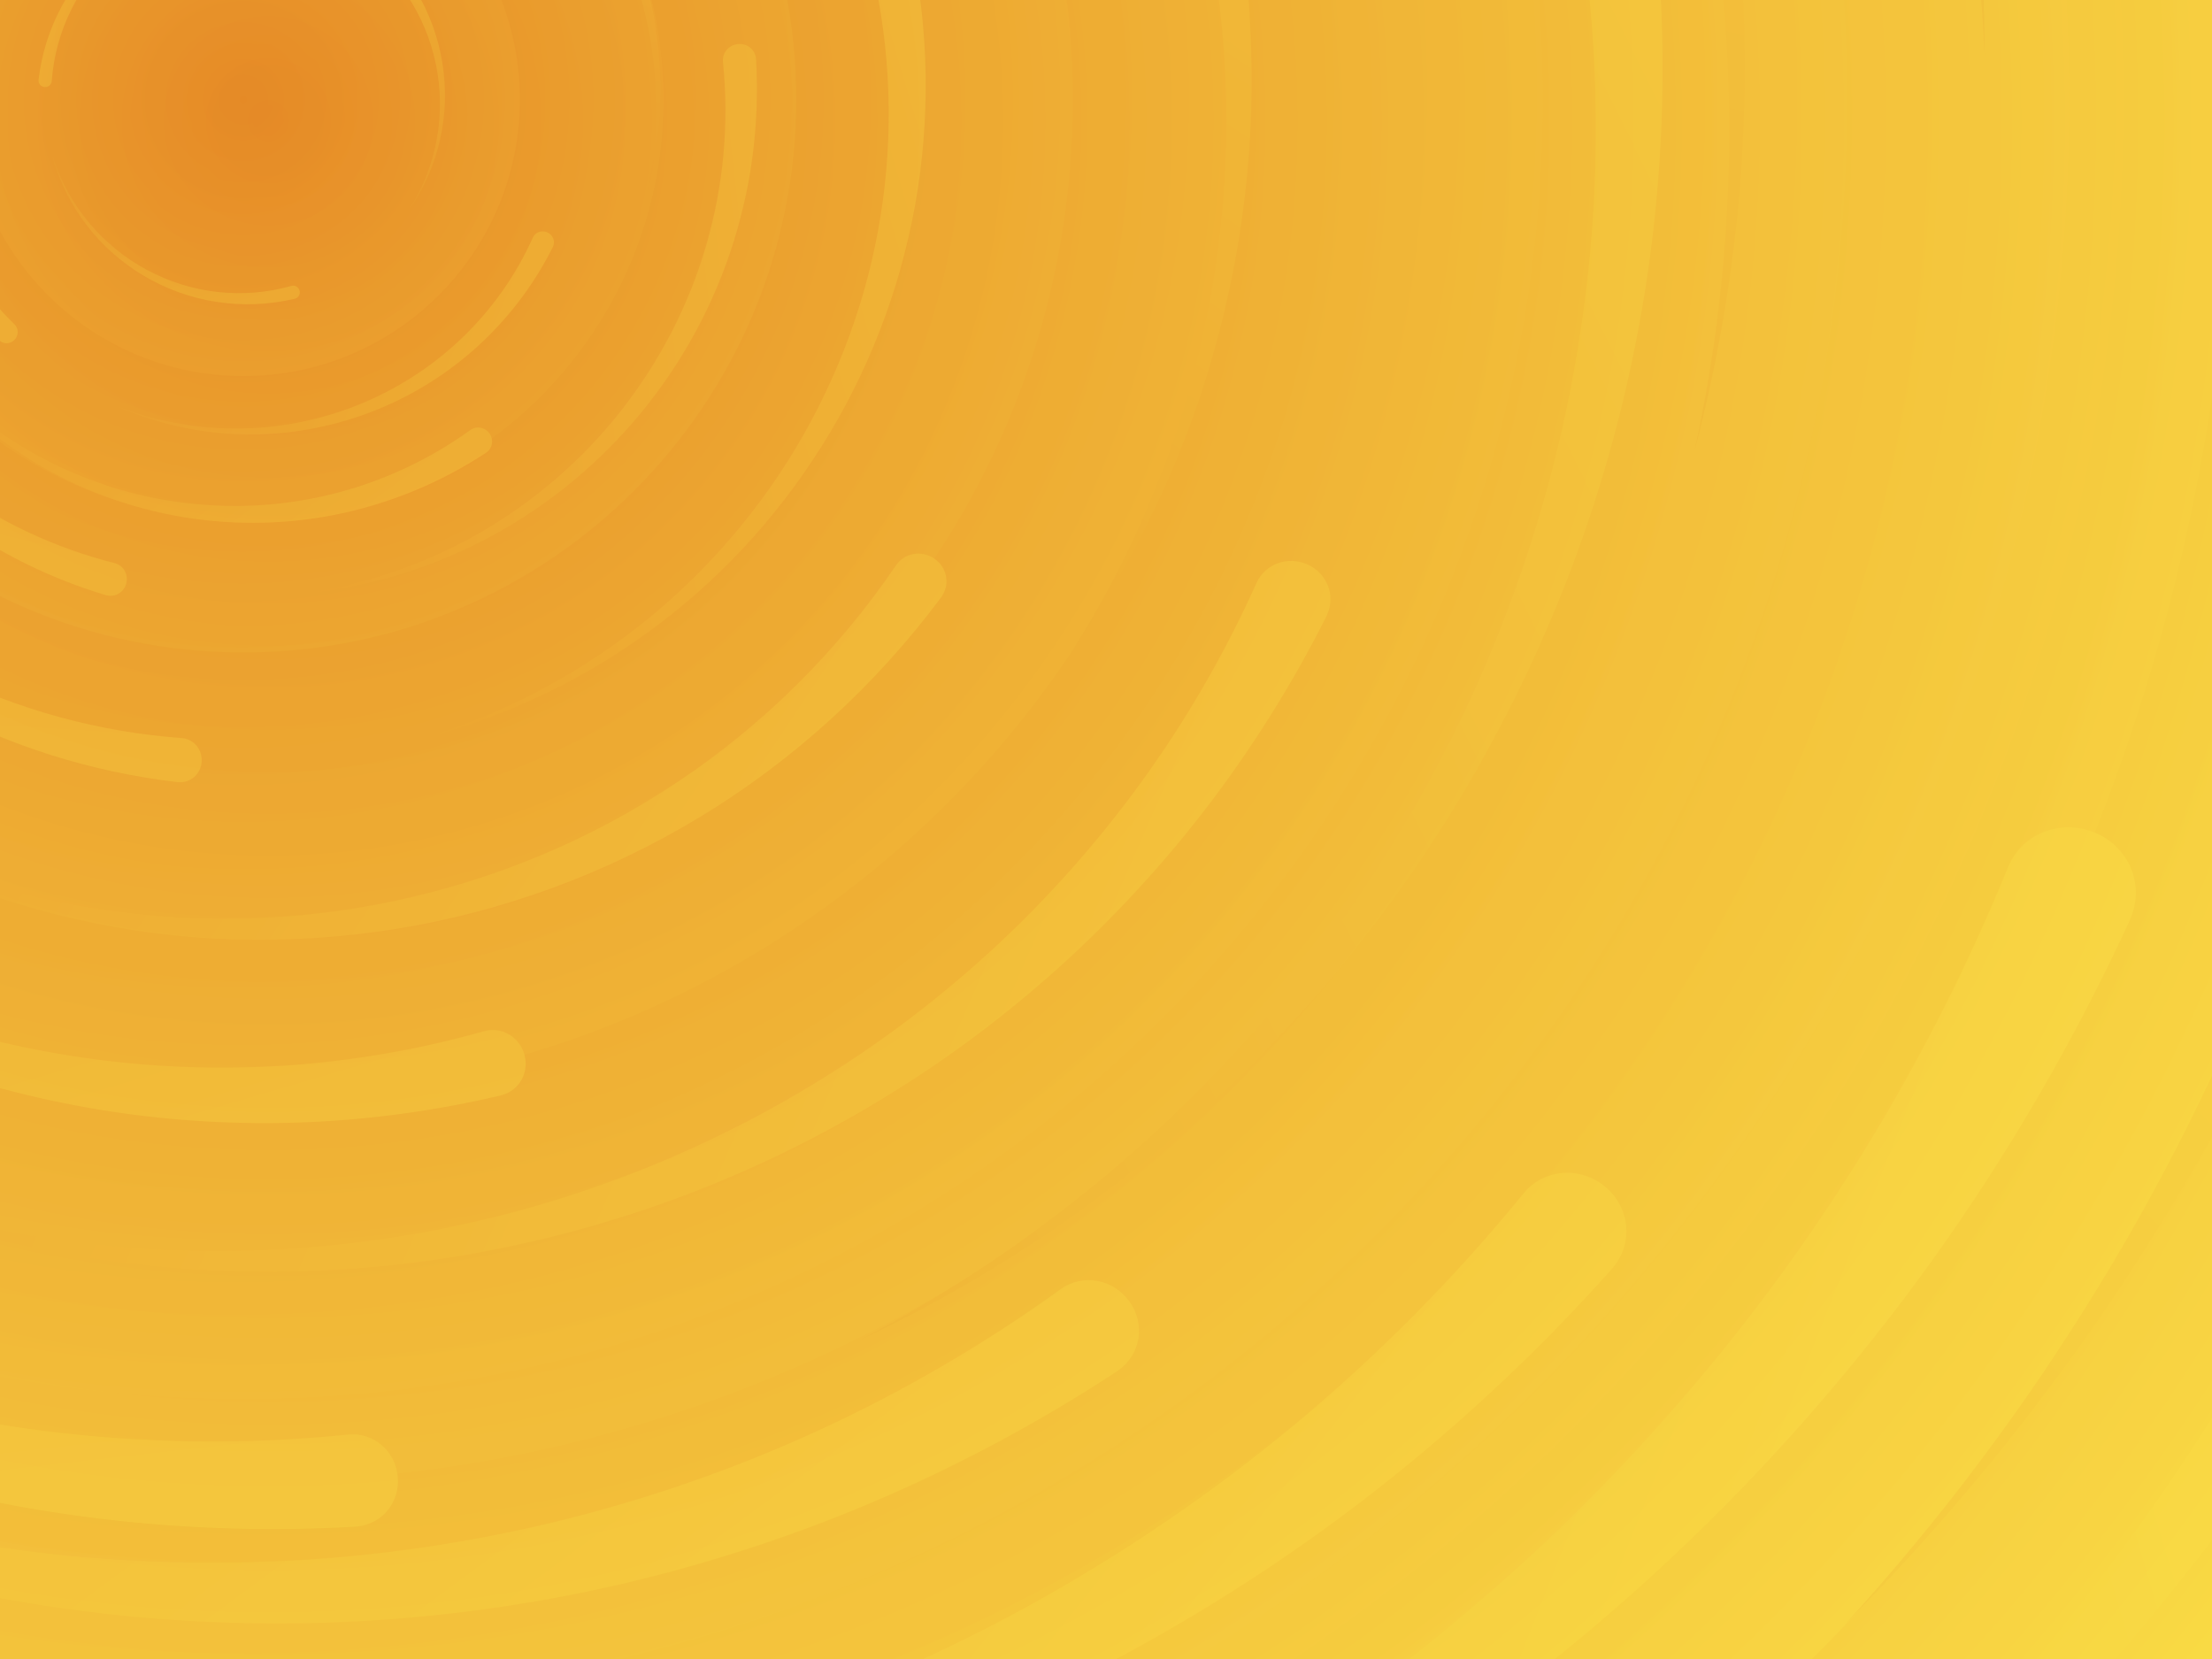
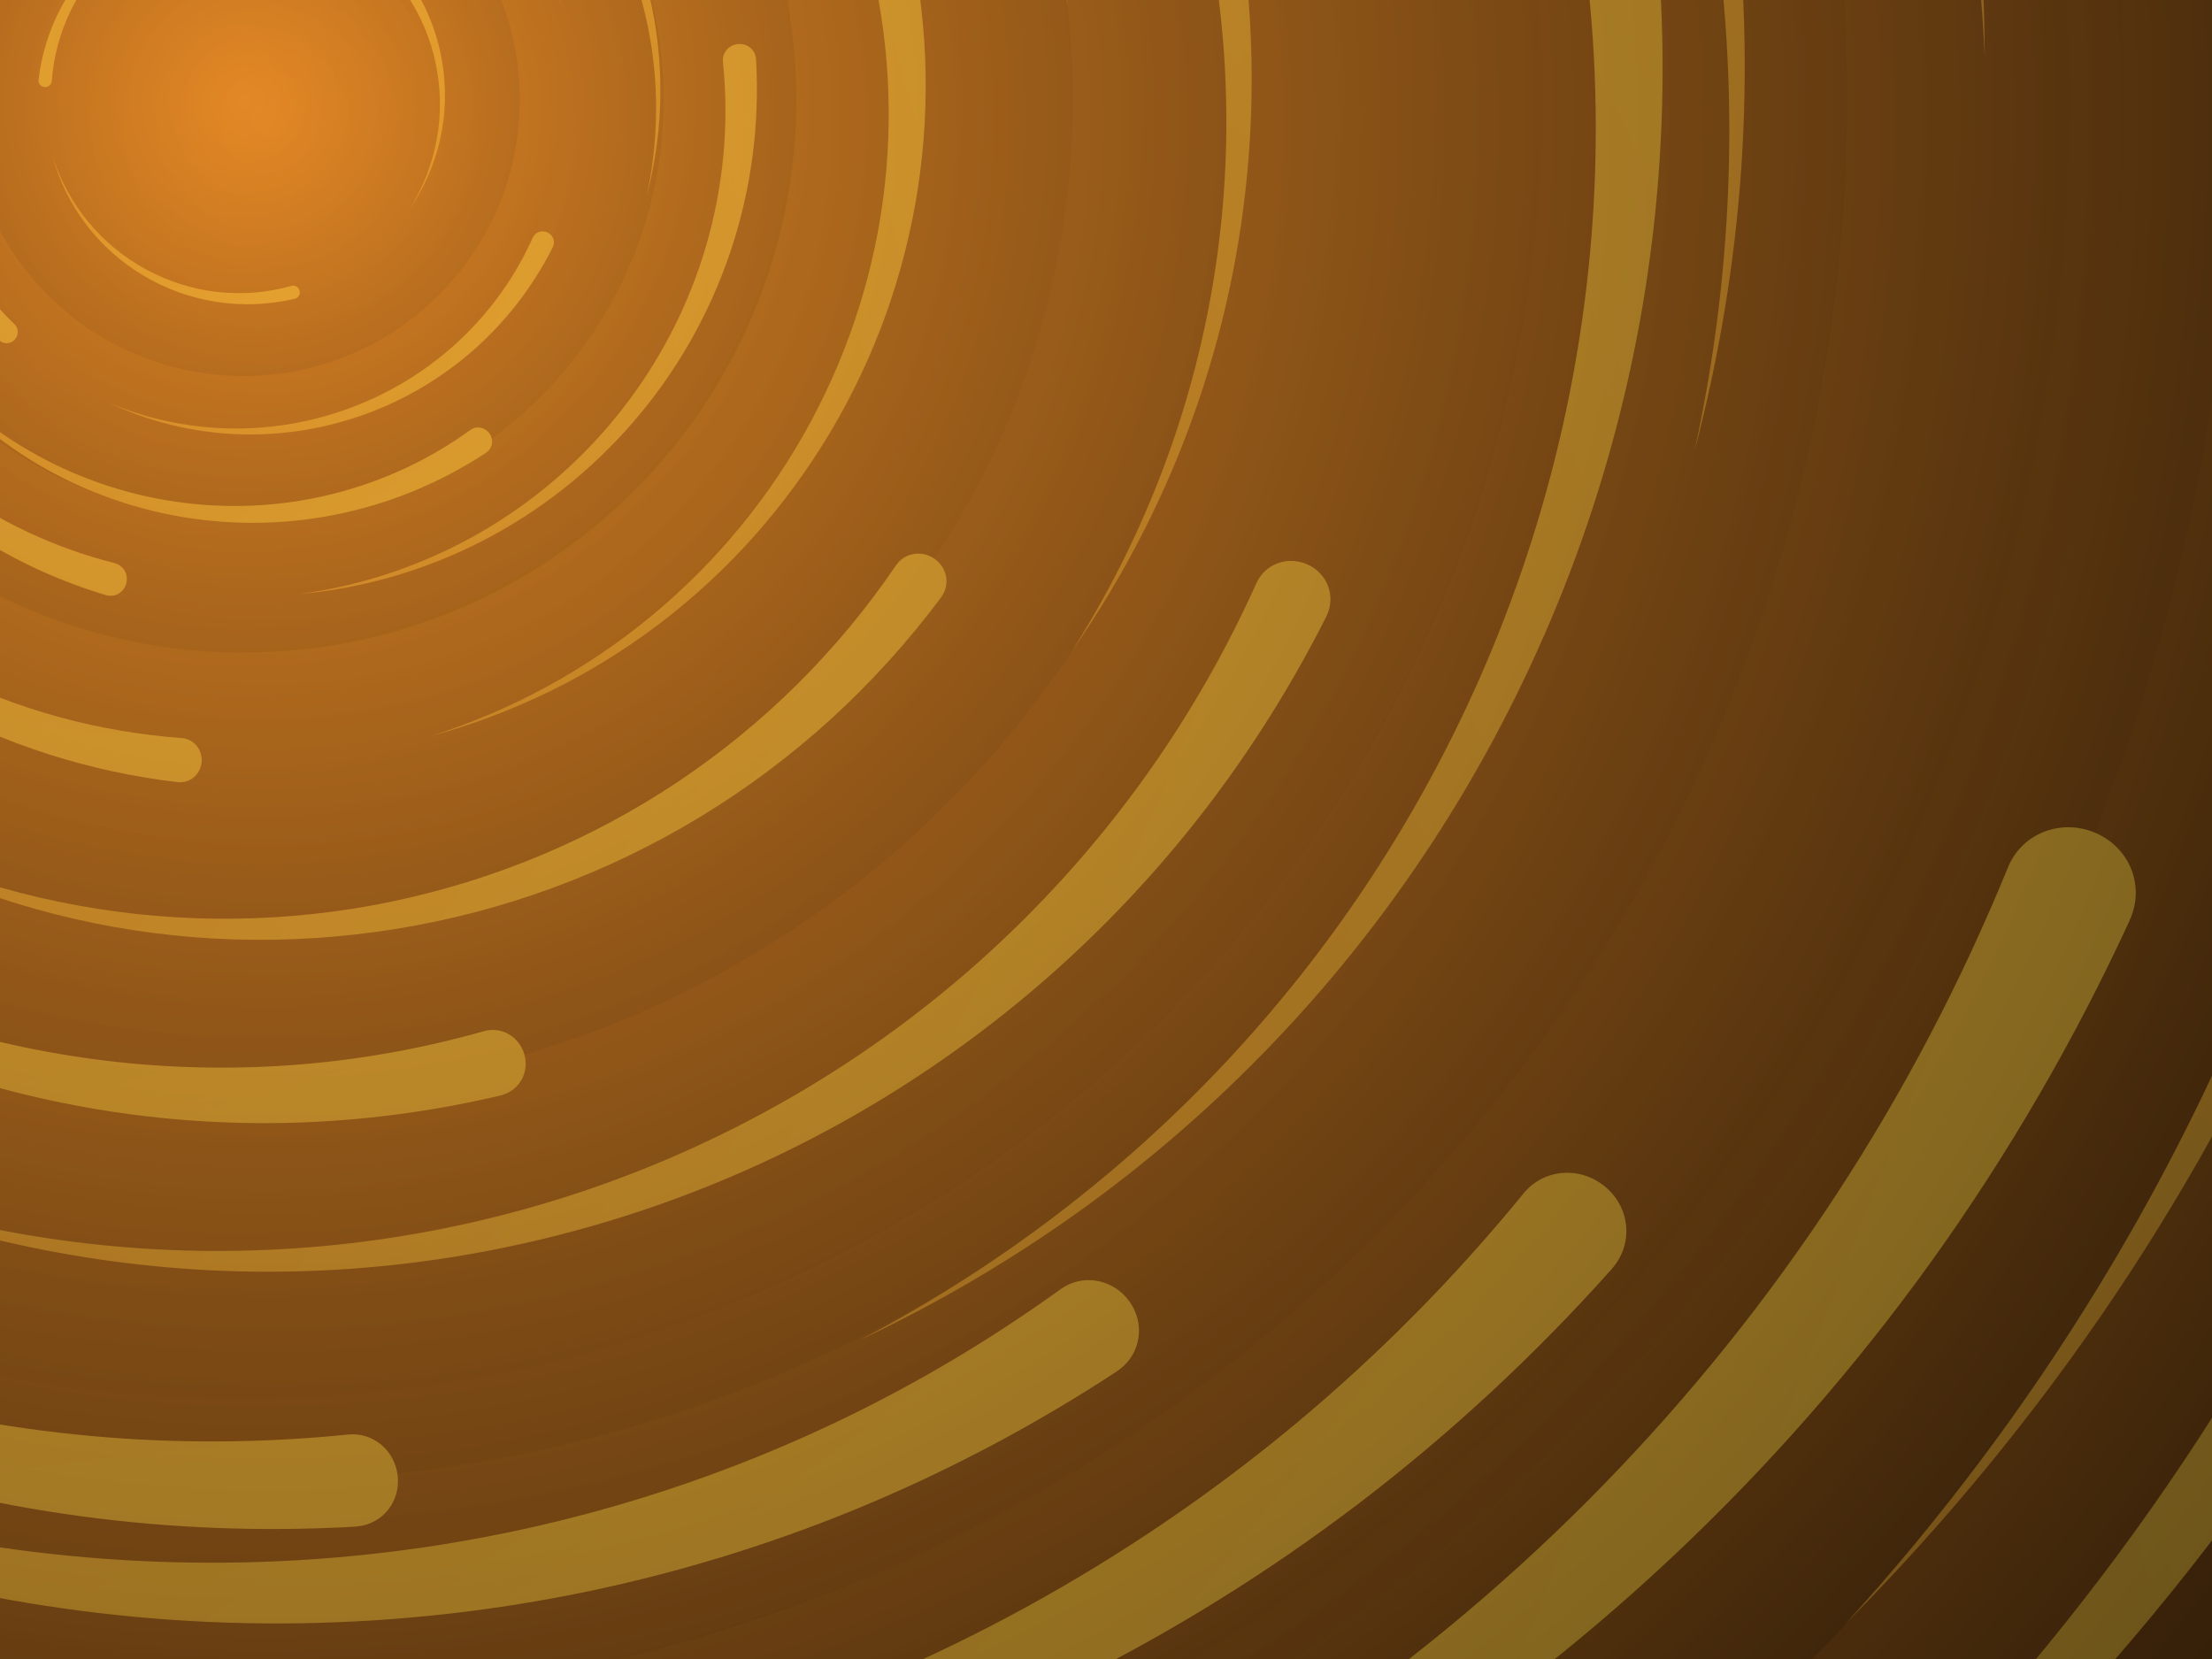
<svg xmlns="http://www.w3.org/2000/svg" viewBox="0 0 2000 1500">
  <rect fill="#FFF24D" width="2000" height="1500" />
  <defs>
    <radialGradient id="a" gradientUnits="objectBoundingBox">
      <stop offset="0" stop-color="#E58926" />
-       <stop offset="1" stop-color="#FFF24D" />
+       <stop offset="1" stop-color="#000000" />
    </radialGradient>
    <linearGradient id="b" gradientUnits="userSpaceOnUse" x1="0" y1="750" x2="1550" y2="750">
      <stop offset="0" stop-color="#f2be3a" />
      <stop offset="1" stop-color="#FFF24D" />
    </linearGradient>
    <path id="s" fill="url(#b)" d="M1549.2 51.6c-5.4 99.1-20.2 197.6-44.2 293.6c-24.1 96-57.4 189.4-99.3 278.6c-41.9 89.2-92.4 174.1-150.3 253.3c-58 79.2-123.4 152.6-195.1 219c-71.7 66.4-149.6 125.8-232.2 177.2c-82.7 51.4-170.1 94.7-260.7 129.1c-90.6 34.4-184.4 60-279.5 76.3C192.6 1495 96.1 1502 0 1500c96.1-2.1 191.8-13.3 285.4-33.6c93.6-20.2 185-49.5 272.5-87.2c87.6-37.7 171.3-83.8 249.6-137.3c78.4-53.5 151.5-114.5 217.9-181.7c66.5-67.2 126.4-140.7 178.6-218.9c52.3-78.3 96.9-161.4 133-247.9c36.1-86.5 63.8-176.2 82.6-267.6c18.8-91.4 28.6-184.4 29.6-277.4c0.3-27.6 23.2-48.7 50.8-48.4s49.5 21.8 49.2 49.5c0 0.7 0 1.3-0.1 2L1549.2 51.6z" />
    <g id="g">
      <use href="#s" transform="scale(0.12) rotate(60)" />
      <use href="#s" transform="scale(0.2) rotate(10)" />
      <use href="#s" transform="scale(0.25) rotate(40)" />
      <use href="#s" transform="scale(0.3) rotate(-20)" />
      <use href="#s" transform="scale(0.4) rotate(-30)" />
      <use href="#s" transform="scale(0.5) rotate(20)" />
      <use href="#s" transform="scale(0.6) rotate(60)" />
      <use href="#s" transform="scale(0.7) rotate(10)" />
      <use href="#s" transform="scale(0.835) rotate(-40)" />
      <use href="#s" transform="scale(0.9) rotate(40)" />
      <use href="#s" transform="scale(1.05) rotate(25)" />
      <use href="#s" transform="scale(1.2) rotate(8)" />
      <use href="#s" transform="scale(1.333) rotate(-60)" />
      <use href="#s" transform="scale(1.45) rotate(-30)" />
      <use href="#s" transform="scale(1.6) rotate(10)" />
    </g>
  </defs>
  <g transform="translate(220 0)">
    <g transform="translate(0 90)">
      <circle fill="url(#a)" r="3000" />
      <g opacity="0.5">
        <circle fill="url(#a)" r="2000" />
        <circle fill="url(#a)" r="1800" />
        <circle fill="url(#a)" r="1700" />
        <circle fill="url(#a)" r="1651" />
        <circle fill="url(#a)" r="1450" />
        <circle fill="url(#a)" r="1250" />
        <circle fill="url(#a)" r="1175" />
        <circle fill="url(#a)" r="900" />
        <circle fill="url(#a)" r="750" />
        <circle fill="url(#a)" r="500" />
        <circle fill="url(#a)" r="380" />
        <circle fill="url(#a)" r="250" />
      </g>
      <g transform="rotate(-356.4 0 0)">
        <use href="#g" transform="rotate(10)" />
        <use href="#g" transform="rotate(120)" />
        <use href="#g" transform="rotate(240)" />
      </g>
      <circle fill-opacity="0.73" fill="url(#a)" r="3000" />
    </g>
  </g>
</svg>
